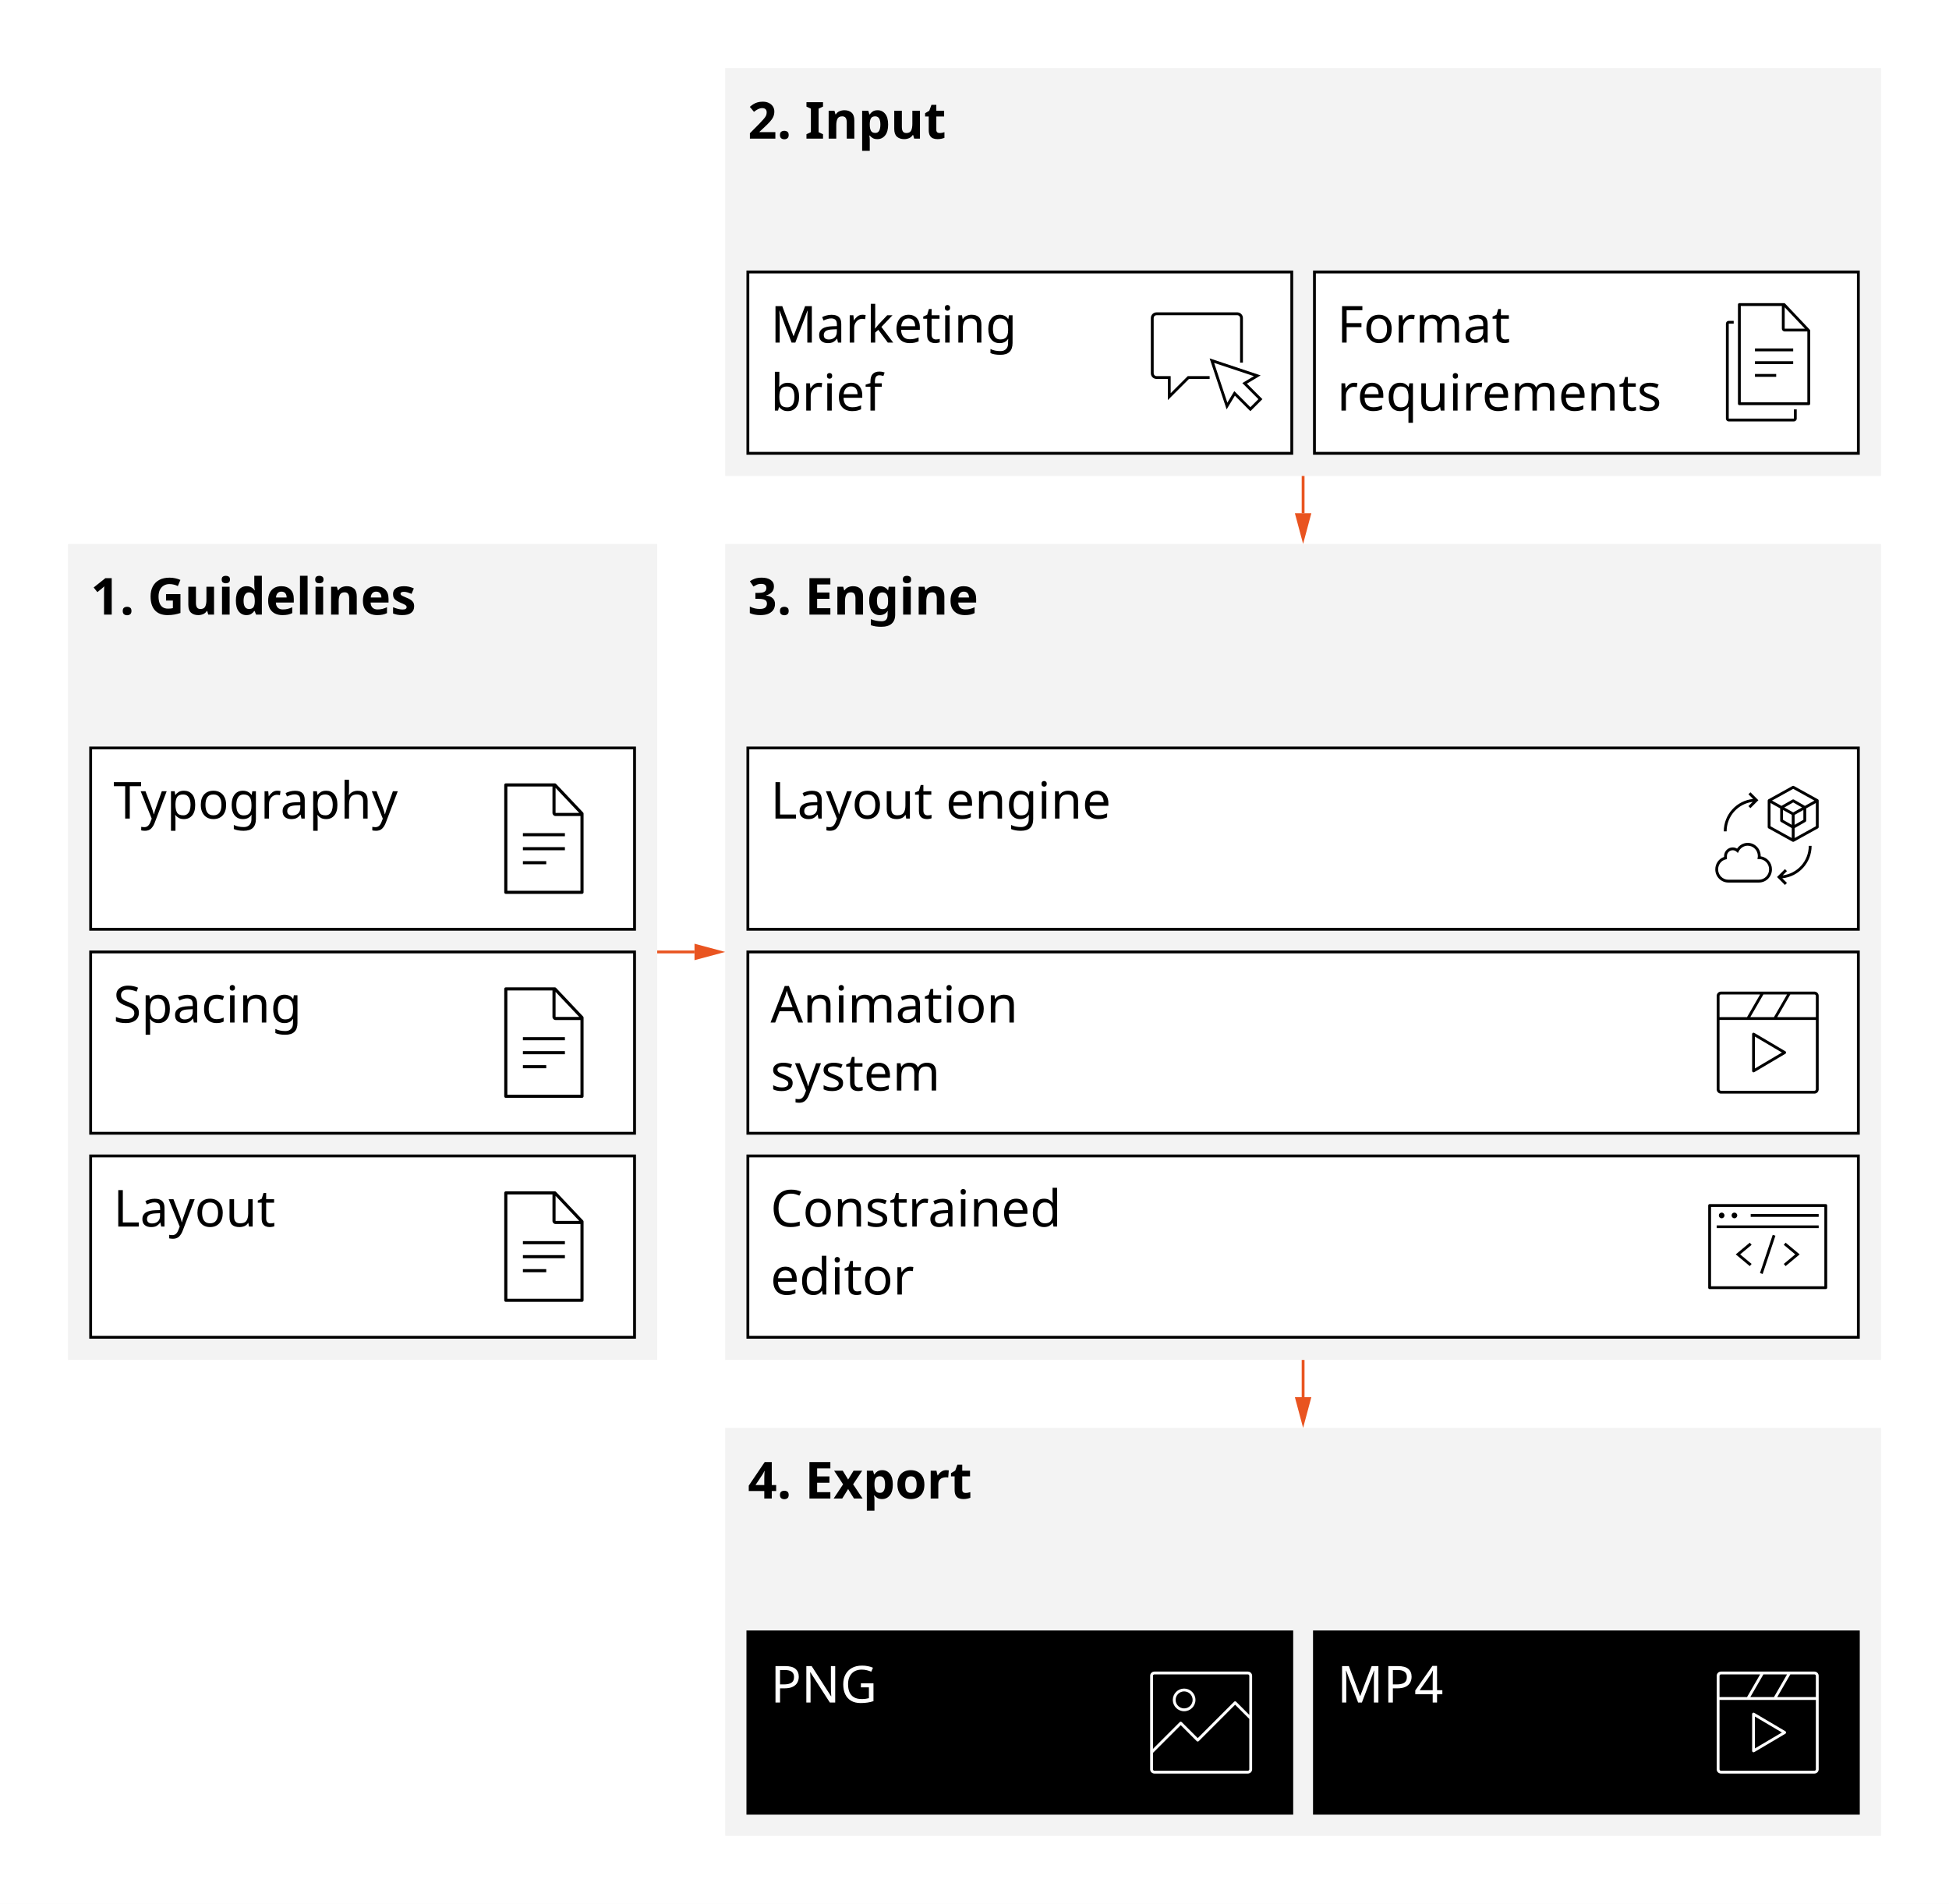
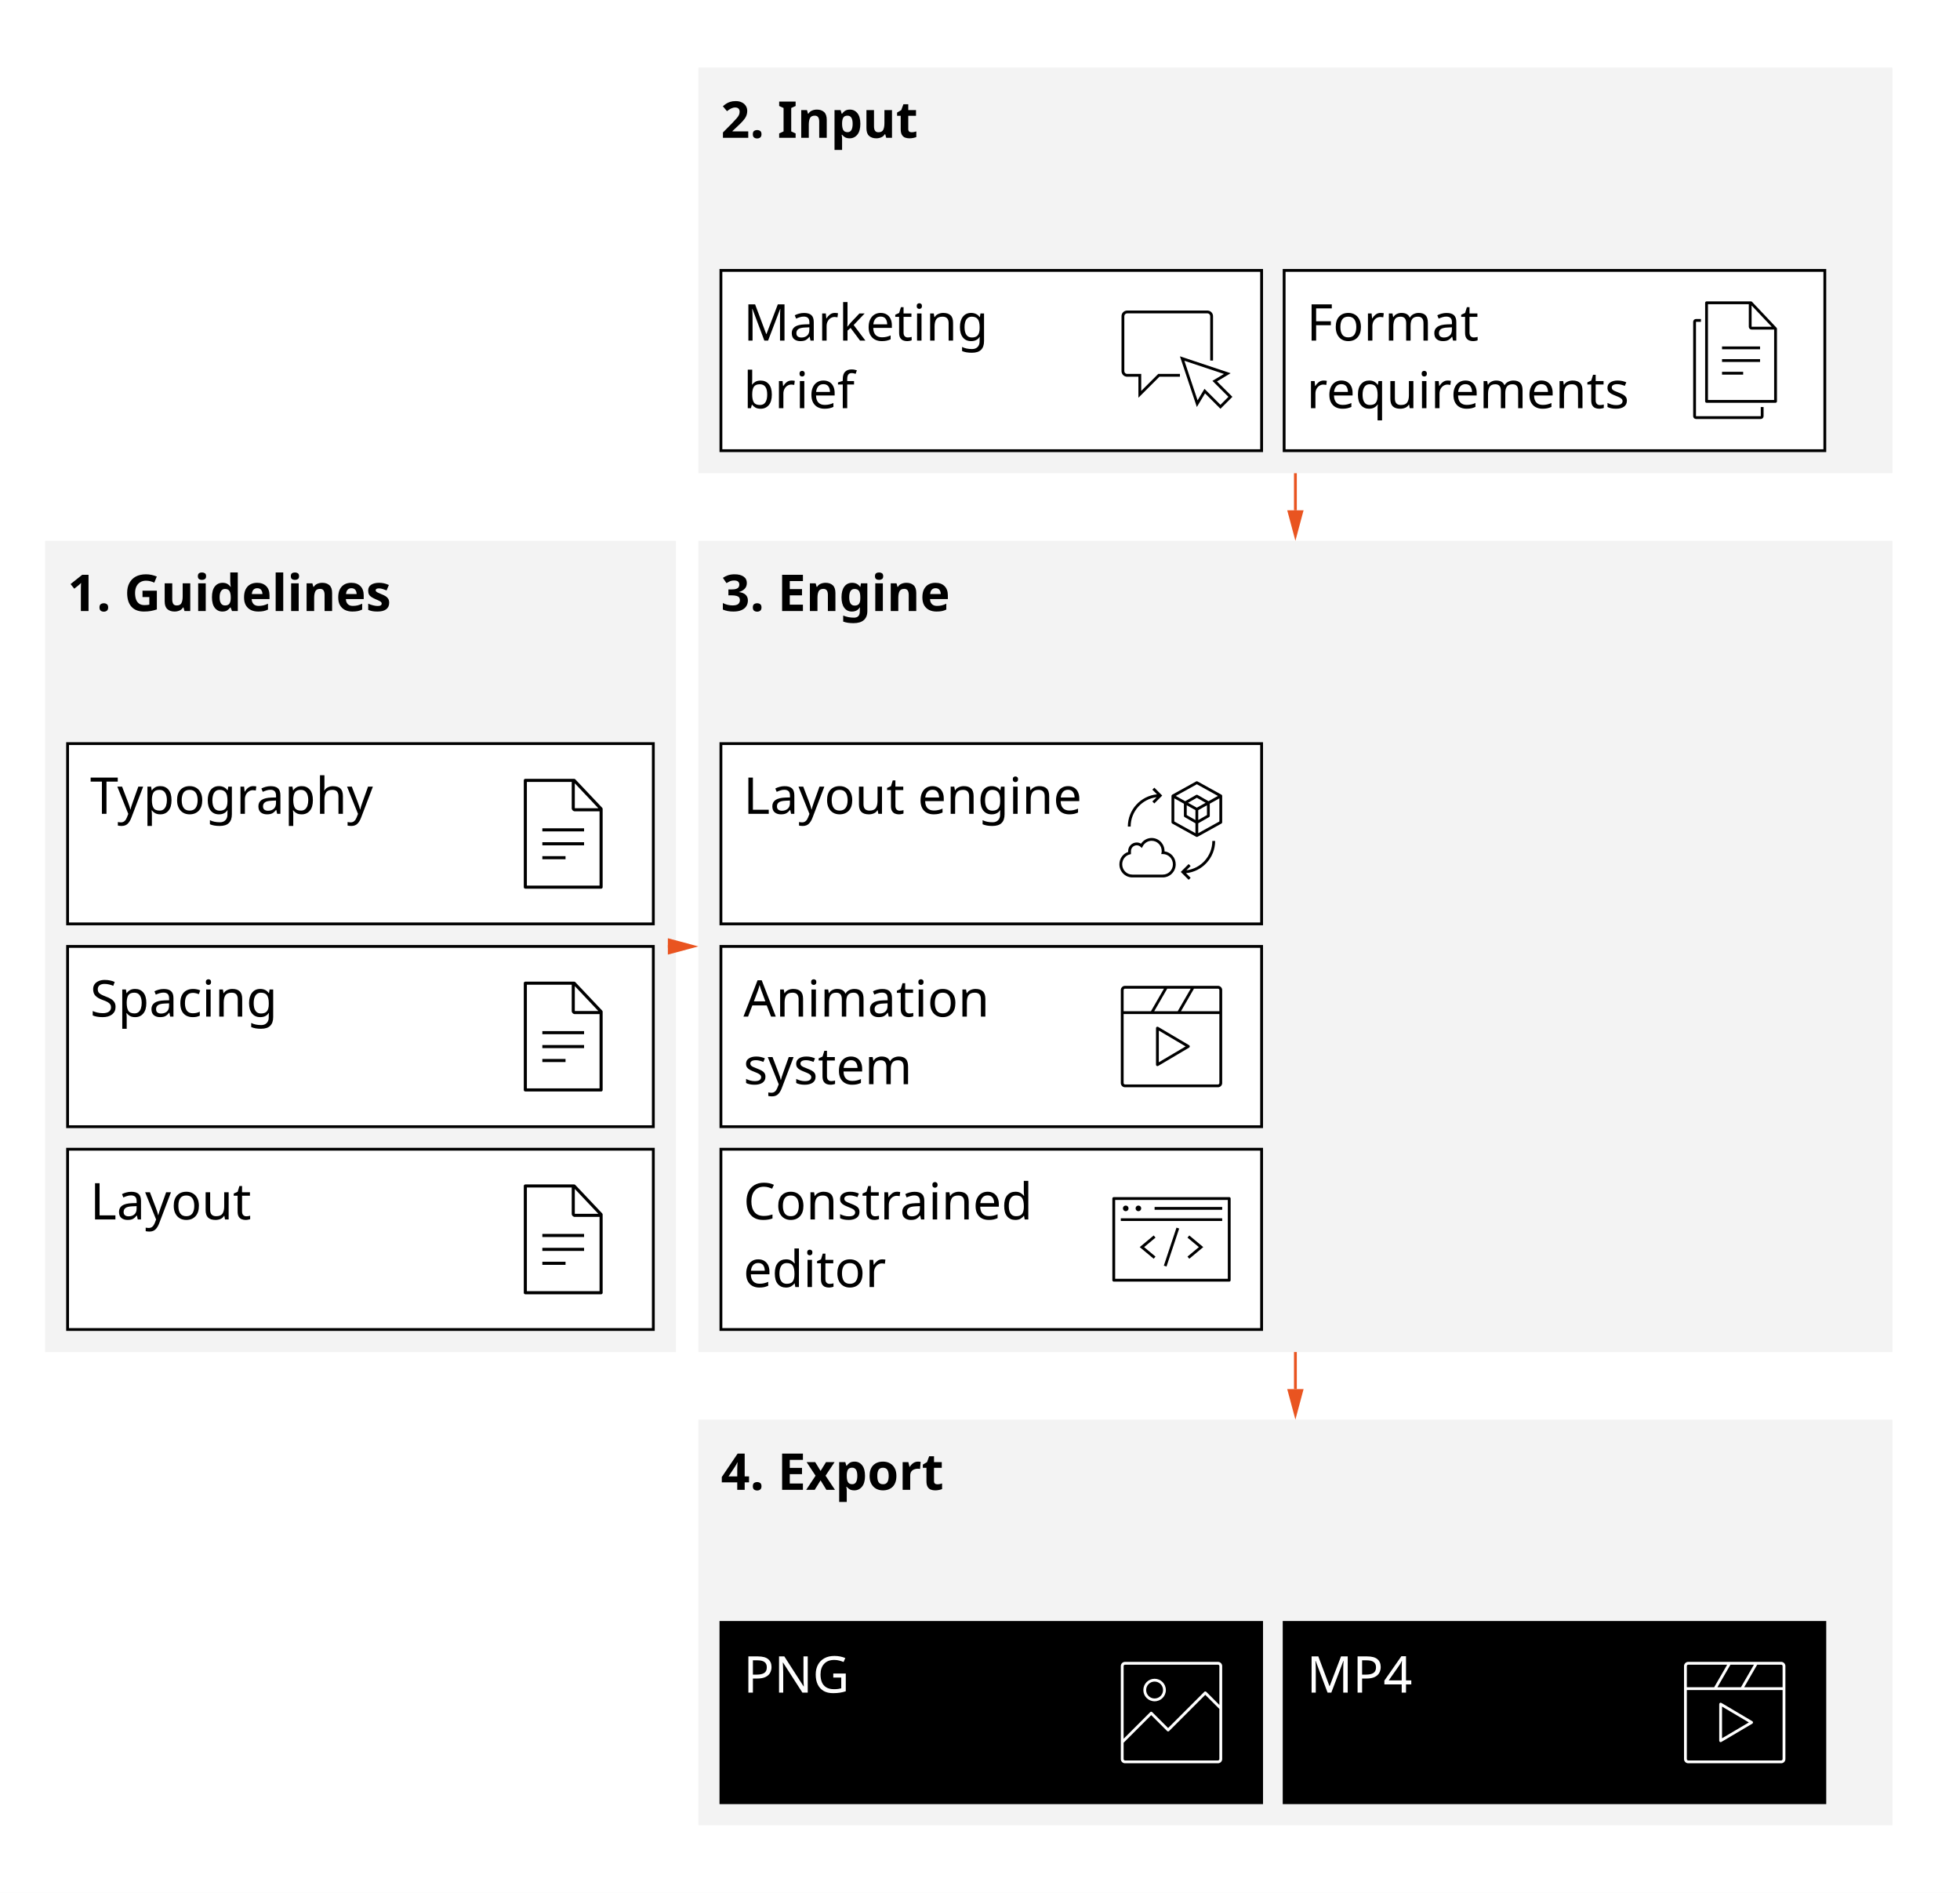
- <svg xmlns="http://www.w3.org/2000/svg" width="688" height="672" viewBox="0 0 688 672" xml:space="preserve">
-   <rect width="688" height="672" fill="#FFFFFF" />
+ <svg xmlns="http://www.w3.org/2000/svg" width="696" height="672" viewBox="0 0 696 672" xml:space="preserve">
+   <rect width="696" height="672" fill="#FFFFFF" />
  <g data-component-id="input_panel">
-     <rect x="256" y="24" width="408" height="144" fill="#F3F3F3" stroke="none" stroke-width="1" stroke-miterlimit="10" />
+     <rect x="248" y="24" width="424" height="144" fill="#F3F3F3" stroke="none" stroke-width="1" stroke-miterlimit="10" />
    <text font-family="Ubuntu Sans">
-       <tspan x="264" y="48.92" font-size="18" font-weight="700" fill="#000000">2. Input</tspan>
+       <tspan x="256" y="48.92" font-size="18" font-weight="700" fill="#000000">2. Input</tspan>
    </text>
  </g>
  <g data-component-id="brief">
-     <rect x="264" y="96" width="192" height="64" fill="#FFFFFF" stroke="#000000" stroke-width="1" stroke-miterlimit="10" />
+     <rect x="256" y="96" width="192" height="64" fill="#FFFFFF" stroke="#000000" stroke-width="1" stroke-miterlimit="10" />
    <text font-family="Ubuntu Sans">
-       <tspan x="272" y="120.92" font-size="18" font-weight="400" fill="#000000">Marketing</tspan>
-       <tspan x="272" y="144.92" font-size="18" font-weight="400" fill="#000000">brief</tspan>
+       <tspan x="264" y="120.92" font-size="18" font-weight="400" fill="#000000">Marketing</tspan>
+       <tspan x="264" y="144.92" font-size="18" font-weight="400" fill="#000000">brief</tspan>
    </text>
-     <g class="dg-icon" transform="translate(400 104)">
+     <g class="dg-icon" transform="translate(392 104)">
      <path fill-rule="evenodd" clip-rule="evenodd" d="M45 28.5L40.155 31.41L45.63 36.885L41.385 41.13L35.91 35.655L33 40.5L27 22.5L45 28.5ZM33.261 38.122L35.712 34.043L41.385 39.716L44.216 36.885L38.543 31.212L42.622 28.761L28.58 24.08L33.261 38.122Z" fill="#000000" />
      <path d="M36.954 6.261C37.963 6.363 38.75 7.214 38.75 8.25V24H37.75V8.25C37.75 7.732 37.357 7.306 36.852 7.255L36.75 7.25H8.25C7.698 7.25 7.25 7.698 7.25 8.25V27.75C7.25 28.302 7.698 28.75 8.25 28.75H13.25V34.793L19.293 28.75H27V29.75H19.707L12.25 37.207V29.75H8.25C7.145 29.75 6.25 28.855 6.25 27.75V8.25C6.25 7.145 7.145 6.25 8.25 6.25H36.75L36.954 6.261Z" fill="#000000" />
    </g>
  </g>
  <g data-component-id="formats">
-     <rect x="464" y="96" width="192" height="64" fill="#FFFFFF" stroke="#000000" stroke-width="1" stroke-miterlimit="10" />
+     <rect x="456" y="96" width="192" height="64" fill="#FFFFFF" stroke="#000000" stroke-width="1" stroke-miterlimit="10" />
    <text font-family="Ubuntu Sans">
-       <tspan x="472" y="120.92" font-size="18" font-weight="400" fill="#000000">Format</tspan>
-       <tspan x="472" y="144.92" font-size="18" font-weight="400" fill="#000000">requirements</tspan>
+       <tspan x="464" y="120.92" font-size="18" font-weight="400" fill="#000000">Format</tspan>
+       <tspan x="464" y="144.92" font-size="18" font-weight="400" fill="#000000">requirements</tspan>
    </text>
-     <g class="dg-icon" transform="translate(600 104)">
+     <g class="dg-icon" transform="translate(592 104)">
      <path d="M27 29H19.5V28H27V29Z" fill="#000000" />
      <path d="M33 24.5H19.5V23.5H33V24.5Z" fill="#000000" />
      <path d="M33 20H19.5V19H33V20Z" fill="#000000" />
      <path d="M12 10.25H10.25V43.75H33.25V40.5H34.25V43.75C34.25 44.302 33.802 44.75 33.25 44.75H10.25C9.698 44.75 9.25 44.302 9.25 43.75V10.25C9.25 9.698 9.698 9.25 10.25 9.25H12V10.25Z" fill="#000000" />
      <path fill-rule="evenodd" clip-rule="evenodd" d="M29.784 3C29.922 3 30.054 3.056 30.148 3.156L38.863 12.376C38.951 12.469 39 12.592 39 12.72V38.5C39 38.776 38.776 39 38.5 39H14C13.724 39 13.5 38.776 13.5 38.5V3.5C13.5 3.258 13.671 3.056 13.899 3.01L14 3H29.784ZM14.5 38H38V13H30C29.448 13 29 12.552 29 12V4H14.5V38ZM30 12H37.133L30 4.456V12Z" fill="#000000" />
    </g>
  </g>
  <g data-component-id="guidelines">
-     <rect x="24" y="192" width="208" height="288" fill="#F3F3F3" stroke="none" stroke-width="1" stroke-miterlimit="10" />
+     <rect x="16" y="192" width="224" height="288" fill="#F3F3F3" stroke="none" stroke-width="1" stroke-miterlimit="10" />
    <text font-family="Ubuntu Sans">
-       <tspan x="32" y="216.92" font-size="18" font-weight="700" fill="#000000">1. Guidelines</tspan>
+       <tspan x="24" y="216.92" font-size="18" font-weight="700" fill="#000000">1. Guidelines</tspan>
    </text>
  </g>
  <g data-component-id="typo">
-     <rect x="32" y="264" width="192" height="64" fill="#FFFFFF" stroke="#000000" stroke-width="1" stroke-miterlimit="10" />
+     <rect x="24" y="264" width="208" height="64" fill="#FFFFFF" stroke="#000000" stroke-width="1" stroke-miterlimit="10" />
    <text font-family="Ubuntu Sans">
-       <tspan x="40" y="288.92" font-size="18" font-weight="400" fill="#000000">Typography</tspan>
+       <tspan x="32" y="288.92" font-size="18" font-weight="400" fill="#000000">Typography</tspan>
    </text>
-     <g class="dg-icon" transform="translate(168 272)">
+     <g class="dg-icon" transform="translate(176 272)">
      <path d="M24.823 33.049H16.588V31.951H24.823V33.049Z" fill="#000000" />
      <path d="M31.411 28.107H16.588V27.01H31.411V28.107Z" fill="#000000" />
      <path d="M31.411 23.166H16.588V22.068H31.411V23.166Z" fill="#000000" />
      <path fill-rule="evenodd" clip-rule="evenodd" d="M27.881 4.5C28.032 4.5 28.177 4.562 28.28 4.672L37.85 14.795C37.946 14.897 38 15.032 38 15.172V42.951L37.989 43.062C37.945 43.276 37.776 43.445 37.562 43.489L37.451 43.5H10.549C10.284 43.5 10.062 43.312 10.011 43.062L10 42.951V5.049C10 4.746 10.246 4.5 10.549 4.5H27.881ZM11.098 42.402H36.902V16.029H28.117C27.511 16.029 27.02 15.537 27.02 14.931V5.598H11.098V42.402ZM28.117 14.931H36.467L28.117 6.098V14.931Z" fill="#000000" />
    </g>
  </g>
  <g data-component-id="spacing_guide">
-     <rect x="32" y="336" width="192" height="64" fill="#FFFFFF" stroke="#000000" stroke-width="1" stroke-miterlimit="10" />
+     <rect x="24" y="336" width="208" height="64" fill="#FFFFFF" stroke="#000000" stroke-width="1" stroke-miterlimit="10" />
    <text font-family="Ubuntu Sans">
-       <tspan x="40" y="360.92" font-size="18" font-weight="400" fill="#000000">Spacing</tspan>
+       <tspan x="32" y="360.92" font-size="18" font-weight="400" fill="#000000">Spacing</tspan>
    </text>
-     <g class="dg-icon" transform="translate(168 344)">
+     <g class="dg-icon" transform="translate(176 344)">
      <path d="M24.823 33.049H16.588V31.951H24.823V33.049Z" fill="#000000" />
      <path d="M31.411 28.107H16.588V27.01H31.411V28.107Z" fill="#000000" />
      <path d="M31.411 23.166H16.588V22.068H31.411V23.166Z" fill="#000000" />
      <path fill-rule="evenodd" clip-rule="evenodd" d="M27.881 4.5C28.032 4.5 28.177 4.562 28.28 4.672L37.85 14.795C37.946 14.897 38 15.032 38 15.172V42.951L37.989 43.062C37.945 43.276 37.776 43.445 37.562 43.489L37.451 43.5H10.549C10.284 43.5 10.062 43.312 10.011 43.062L10 42.951V5.049C10 4.746 10.246 4.5 10.549 4.5H27.881ZM11.098 42.402H36.902V16.029H28.117C27.511 16.029 27.02 15.537 27.02 14.931V5.598H11.098V42.402ZM28.117 14.931H36.467L28.117 6.098V14.931Z" fill="#000000" />
    </g>
  </g>
  <g data-component-id="layout_guide">
-     <rect x="32" y="408" width="192" height="64" fill="#FFFFFF" stroke="#000000" stroke-width="1" stroke-miterlimit="10" />
+     <rect x="24" y="408" width="208" height="64" fill="#FFFFFF" stroke="#000000" stroke-width="1" stroke-miterlimit="10" />
    <text font-family="Ubuntu Sans">
-       <tspan x="40" y="432.92" font-size="18" font-weight="400" fill="#000000">Layout</tspan>
+       <tspan x="32" y="432.92" font-size="18" font-weight="400" fill="#000000">Layout</tspan>
    </text>
-     <g class="dg-icon" transform="translate(168 416)">
+     <g class="dg-icon" transform="translate(176 416)">
      <path d="M24.823 33.049H16.588V31.951H24.823V33.049Z" fill="#000000" />
      <path d="M31.411 28.107H16.588V27.01H31.411V28.107Z" fill="#000000" />
      <path d="M31.411 23.166H16.588V22.068H31.411V23.166Z" fill="#000000" />
      <path fill-rule="evenodd" clip-rule="evenodd" d="M27.881 4.5C28.032 4.5 28.177 4.562 28.28 4.672L37.85 14.795C37.946 14.897 38 15.032 38 15.172V42.951L37.989 43.062C37.945 43.276 37.776 43.445 37.562 43.489L37.451 43.5H10.549C10.284 43.5 10.062 43.312 10.011 43.062L10 42.951V5.049C10 4.746 10.246 4.5 10.549 4.5H27.881ZM11.098 42.402H36.902V16.029H28.117C27.511 16.029 27.02 15.537 27.02 14.931V5.598H11.098V42.402ZM28.117 14.931H36.467L28.117 6.098V14.931Z" fill="#000000" />
    </g>
  </g>
  <g data-component-id="engine">
-     <rect x="256" y="192" width="408" height="288" fill="#F3F3F3" stroke="none" stroke-width="1" stroke-miterlimit="10" />
+     <rect x="248" y="192" width="424" height="288" fill="#F3F3F3" stroke="none" stroke-width="1" stroke-miterlimit="10" />
    <text font-family="Ubuntu Sans">
-       <tspan x="264" y="216.92" font-size="18" font-weight="700" fill="#000000">3. Engine</tspan>
+       <tspan x="256" y="216.92" font-size="18" font-weight="700" fill="#000000">3. Engine</tspan>
    </text>
  </g>
  <g data-component-id="layout_engine">
-     <rect x="264" y="264" width="392" height="64" fill="#FFFFFF" stroke="#000000" stroke-width="1" stroke-miterlimit="10" />
+     <rect x="256" y="264" width="192" height="64" fill="#FFFFFF" stroke="#000000" stroke-width="1" stroke-miterlimit="10" />
    <text font-family="Ubuntu Sans">
-       <tspan x="272" y="288.92" font-size="18" font-weight="400" fill="#000000">Layout engine</tspan>
+       <tspan x="264" y="288.92" font-size="18" font-weight="400" fill="#000000">Layout engine</tspan>
    </text>
-     <g class="dg-icon" transform="translate(600 272)">
+     <g class="dg-icon" transform="translate(392 272)">
      <path d="M39.5 26.556C39.5 32.519 34.961 37.421 29.149 37.998L30.798 39.647L30.091 40.353L27.293 37.556L30.091 34.758L30.798 35.465L29.288 36.974C34.479 36.338 38.5 31.918 38.5 26.556H39.5Z" fill="#000000" />
      <path d="M20.707 10.444L17.909 13.242L17.202 12.535L18.711 11.025C13.52 11.661 9.5 16.082 9.5 21.444H8.5C8.5 15.481 13.039 10.578 18.85 10.001L17.202 8.354L17.909 7.646L20.707 10.444Z" fill="#000000" />
      <path fill-rule="evenodd" clip-rule="evenodd" d="M32.758 5.423C32.908 5.34 33.092 5.34 33.242 5.423L41.742 10.128C41.901 10.216 42 10.383 42 10.565V19.938C42 20.119 41.901 20.287 41.742 20.375L33.242 25.079C33.092 25.163 32.908 25.163 32.758 25.079L24.258 20.375C24.099 20.287 24 20.119 24 19.938V10.565C24 10.383 24.099 10.216 24.258 10.128L32.758 5.423ZM25 19.643L32.5 23.793V20.284L28.659 18.09C28.504 18.001 28.407 17.835 28.407 17.656V13.332L25 11.433V19.643ZM37.592 13.333V17.656C37.592 17.836 37.495 18.001 37.34 18.09L33.5 20.284V23.793L41 19.643V11.433L37.592 13.333ZM29.407 17.365L32.5 19.133V15.615L29.407 13.89V17.365ZM33.5 15.615V19.132L36.592 17.365V13.891L33.5 15.615ZM31.199 12.254L29.877 13.007L32.999 14.748L36.12 13.008L32.999 11.225L31.199 12.254ZM25.513 10.574L28.857 12.44L32.752 10.215C32.906 10.127 33.094 10.127 33.248 10.215L37.14 12.44L40.486 10.574L33 6.432L25.513 10.574Z" fill="#000000" />
      <path fill-rule="evenodd" clip-rule="evenodd" d="M16.941 25.5C19.491 25.5 21.526 27.589 21.526 30.143C21.526 30.18 21.523 30.218 21.521 30.255C23.778 30.552 25.5 32.491 25.5 34.857C25.5 37.411 23.465 39.5 20.915 39.5H10.085C7.535 39.5 5.5 37.411 5.5 34.857C5.5 32.859 6.734 31.078 8.606 30.463V30.172C8.606 28.47 9.975 27.1 11.652 27.1C12.197 27.1 12.72 27.25 13.183 27.529C14.026 26.285 15.428 25.5 16.941 25.5ZM16.941 26.5C15.627 26.5 14.394 27.273 13.776 28.484L13.48 29.064L12.997 28.629C12.61 28.28 12.14 28.1 11.652 28.1C10.532 28.1 9.606 29.017 9.606 30.172V31.239L9.219 31.329C7.612 31.702 6.5 33.161 6.5 34.857C6.5 36.874 8.102 38.5 10.085 38.5H20.915C22.898 38.5 24.5 36.874 24.5 34.857C24.5 32.839 22.923 31.239 20.964 31.214L20.371 31.207L20.479 30.623L20.48 30.622C20.48 30.622 20.48 30.618 20.48 30.615C20.482 30.608 20.483 30.597 20.485 30.583C20.49 30.555 20.497 30.514 20.503 30.466C20.516 30.366 20.526 30.247 20.526 30.143C20.526 28.126 18.924 26.5 16.941 26.5Z" fill="#000000" />
    </g>
  </g>
  <g data-component-id="anim_system">
-     <rect x="264" y="336" width="392" height="64" fill="#FFFFFF" stroke="#000000" stroke-width="1" stroke-miterlimit="10" />
+     <rect x="256" y="336" width="192" height="64" fill="#FFFFFF" stroke="#000000" stroke-width="1" stroke-miterlimit="10" />
    <text font-family="Ubuntu Sans">
-       <tspan x="272" y="360.92" font-size="18" font-weight="400" fill="#000000">Animation</tspan>
-       <tspan x="272" y="384.92" font-size="18" font-weight="400" fill="#000000">system</tspan>
+       <tspan x="264" y="360.92" font-size="18" font-weight="400" fill="#000000">Animation</tspan>
+       <tspan x="264" y="384.92" font-size="18" font-weight="400" fill="#000000">system</tspan>
    </text>
-     <g class="dg-icon" transform="translate(600 344)">
+     <g class="dg-icon" transform="translate(392 344)">
      <path fill-rule="evenodd" clip-rule="evenodd" d="M40.653 6.008C41.41 6.085 42 6.723 42 7.5V40.5L41.992 40.653C41.92 41.359 41.359 41.92 40.653 41.992L40.5 42H7.5C6.723 42 6.085 41.41 6.008 40.653L6 40.5V7.5C6 6.672 6.672 6 7.5 6H40.5L40.653 6.008ZM7 40.5C7 40.776 7.224 41 7.5 41H40.5C40.776 41 41 40.776 41 40.5V16H7V40.5ZM7.5 7C7.224 7 7 7.224 7 7.5V15H16.712L21.33 7H7.5ZM27.365 15H41V7.5C41 7.224 40.776 7 40.5 7H31.984L27.365 15ZM17.865 15H26.212L30.83 7H22.484L17.865 15Z" fill="#000000" />
      <path fill-rule="evenodd" clip-rule="evenodd" d="M18.752 20.565C18.908 20.476 19.099 20.478 19.254 20.569L30.254 27.069C30.406 27.159 30.5 27.323 30.5 27.5C30.5 27.677 30.406 27.841 30.254 27.93L19.254 34.431C19.099 34.522 18.908 34.523 18.752 34.434C18.596 34.345 18.5 34.179 18.5 34V21C18.5 20.82 18.596 20.654 18.752 20.565ZM19.5 33.123L29.017 27.5L19.5 21.876V33.123Z" fill="#000000" />
    </g>
  </g>
  <g data-component-id="editor_box">
-     <rect x="264" y="408" width="392" height="64" fill="#FFFFFF" stroke="#000000" stroke-width="1" stroke-miterlimit="10" />
+     <rect x="256" y="408" width="192" height="64" fill="#FFFFFF" stroke="#000000" stroke-width="1" stroke-miterlimit="10" />
    <text font-family="Ubuntu Sans">
-       <tspan x="272" y="432.92" font-size="18" font-weight="400" fill="#000000">Constrained</tspan>
-       <tspan x="272" y="456.92" font-size="18" font-weight="400" fill="#000000">editor</tspan>
+       <tspan x="264" y="432.92" font-size="18" font-weight="400" fill="#000000">Constrained</tspan>
+       <tspan x="264" y="456.92" font-size="18" font-weight="400" fill="#000000">editor</tspan>
    </text>
-     <g class="dg-icon" transform="translate(600 416)">
+     <g class="dg-icon" transform="translate(392 416)">
      <path d="M42 17.475H6V16.525H42V17.475Z" fill="#000000" />
      <path d="M42 13.5H18V12.5H42V13.5Z" fill="#000000" />
      <path fill-rule="evenodd" clip-rule="evenodd" d="M44.601 9.01C44.829 9.056 45 9.258 45 9.5V38.5C45 38.742 44.829 38.944 44.601 38.99L44.5 39H3.5C3.258 39 3.056 38.829 3.01 38.601L3 38.5V9.5C3 9.224 3.224 9 3.5 9H44.5L44.601 9.01ZM4 38H44V10H4V38Z" fill="#000000" />
      <path d="M7.75 12C8.302 12 8.75 12.448 8.75 13C8.75 13.552 8.302 14 7.75 14C7.198 14 6.75 13.552 6.75 13C6.75 12.448 7.198 12 7.75 12Z" fill="#000000" />
      <path d="M12.25 12C12.802 12 13.25 12.448 13.25 13C13.25 13.552 12.802 14 12.25 14C11.698 14 11.25 13.552 11.25 13C11.25 12.448 11.698 12 12.25 12Z" fill="#000000" />
      <path d="M26.725 20.158L22.225 33.658L21.275 33.342L25.775 19.842L26.725 20.158Z" fill="#000000" />
      <path d="M18.32 23.384L14.28 26.75L18.32 30.116L17.68 30.884L12.719 26.75L17.68 22.616L18.32 23.384Z" fill="#000000" />
      <path d="M35.281 26.75L30.32 30.884L29.68 30.116L33.72 26.75L29.68 23.384L30.32 22.616L35.281 26.75Z" fill="#000000" />
    </g>
  </g>
  <g data-component-id="export_panel">
-     <rect x="256" y="504" width="408" height="144" fill="#F3F3F3" stroke="none" stroke-width="1" stroke-miterlimit="10" />
+     <rect x="248" y="504" width="424" height="144" fill="#F3F3F3" stroke="none" stroke-width="1" stroke-miterlimit="10" />
    <text font-family="Ubuntu Sans">
-       <tspan x="264" y="528.92" font-size="18" font-weight="700" fill="#000000">4. Export</tspan>
+       <tspan x="256" y="528.92" font-size="18" font-weight="700" fill="#000000">4. Export</tspan>
    </text>
  </g>
  <g data-component-id="output_png">
-     <rect x="264" y="576" width="192" height="64" fill="#000000" stroke="#000000" stroke-width="1" stroke-miterlimit="10" />
+     <rect x="256" y="576" width="192" height="64" fill="#000000" stroke="#000000" stroke-width="1" stroke-miterlimit="10" />
    <text font-family="Ubuntu Sans">
-       <tspan x="272" y="600.92" font-size="18" font-weight="400" fill="#FFFFFF">PNG</tspan>
+       <tspan x="264" y="600.92" font-size="18" font-weight="400" fill="#FFFFFF">PNG</tspan>
    </text>
-     <g class="dg-icon" transform="translate(400 584)">
+     <g class="dg-icon" transform="translate(392 584)">
      <path fill-rule="evenodd" clip-rule="evenodd" d="M40.653 6.008C41.41 6.085 42 6.723 42 7.5V40.5L41.992 40.653C41.92 41.359 41.359 41.92 40.653 41.992L40.5 42H7.5C6.723 42 6.085 41.41 6.008 40.653L6 40.5V7.5C6 6.672 6.672 6 7.5 6H40.5L40.653 6.008ZM23.153 30.554C22.958 30.749 22.642 30.749 22.446 30.554L16.8 24.907L7 34.707V40.5C7 40.776 7.224 41 7.5 41H40.5C40.776 41 41 40.776 41 40.5V22.707L36 17.707L23.153 30.554ZM7.5 7C7.224 7 7 7.224 7 7.5V33.293L16.446 23.847L16.524 23.782C16.718 23.654 16.982 23.676 17.153 23.847L22.8 29.493L35.647 16.646L35.725 16.582C35.919 16.454 36.183 16.476 36.353 16.646L41 21.293V7.5C41 7.224 40.776 7 40.5 7H7.5Z" fill="#FFFFFF" />
      <path fill-rule="evenodd" clip-rule="evenodd" d="M18 12C20.209 12 22 13.791 22 16C22 18.209 20.209 20 18 20C15.791 20 14 18.209 14 16C14 13.791 15.791 12 18 12ZM18 13C16.343 13 15 14.343 15 16C15 17.657 16.343 19 18 19C19.657 19 21 17.657 21 16C21 14.343 19.657 13 18 13Z" fill="#FFFFFF" />
    </g>
  </g>
  <g data-component-id="output_mp4">
-     <rect x="464" y="576" width="192" height="64" fill="#000000" stroke="#000000" stroke-width="1" stroke-miterlimit="10" />
+     <rect x="456" y="576" width="192" height="64" fill="#000000" stroke="#000000" stroke-width="1" stroke-miterlimit="10" />
    <text font-family="Ubuntu Sans">
-       <tspan x="472" y="600.92" font-size="18" font-weight="400" fill="#FFFFFF">MP4</tspan>
+       <tspan x="464" y="600.92" font-size="18" font-weight="400" fill="#FFFFFF">MP4</tspan>
    </text>
-     <g class="dg-icon" transform="translate(600 584)">
+     <g class="dg-icon" transform="translate(592 584)">
      <path fill-rule="evenodd" clip-rule="evenodd" d="M40.653 6.008C41.41 6.085 42 6.723 42 7.5V40.5L41.992 40.653C41.92 41.359 41.359 41.92 40.653 41.992L40.5 42H7.5C6.723 42 6.085 41.41 6.008 40.653L6 40.5V7.5C6 6.672 6.672 6 7.5 6H40.5L40.653 6.008ZM7 40.5C7 40.776 7.224 41 7.5 41H40.5C40.776 41 41 40.776 41 40.5V16H7V40.5ZM7.5 7C7.224 7 7 7.224 7 7.5V15H16.712L21.33 7H7.5ZM27.365 15H41V7.5C41 7.224 40.776 7 40.5 7H31.984L27.365 15ZM17.865 15H26.212L30.83 7H22.484L17.865 15Z" fill="#FFFFFF" />
      <path fill-rule="evenodd" clip-rule="evenodd" d="M18.752 20.565C18.908 20.476 19.099 20.478 19.254 20.569L30.254 27.069C30.406 27.159 30.5 27.323 30.5 27.5C30.5 27.677 30.406 27.841 30.254 27.93L19.254 34.431C19.099 34.522 18.908 34.523 18.752 34.434C18.596 34.345 18.5 34.179 18.5 34V21C18.5 20.82 18.596 20.654 18.752 20.565ZM19.5 33.123L29.017 27.5L19.5 21.876V33.123Z" fill="#FFFFFF" />
    </g>
  </g>
  <g data-component-id="_auto_1">
    <line x1="460" y1="168" x2="460" y2="181.159" fill="none" stroke="#E95420" stroke-width="1" stroke-miterlimit="10" />
    <polygon points="457.095,181.159 460,192 462.905,181.159" fill="#E95420" />
  </g>
  <g data-component-id="_auto_2">
-     <line x1="232" y1="336" x2="245.159" y2="336" fill="none" stroke="#E95420" stroke-width="1" stroke-miterlimit="10" />
-     <polygon points="245.159,333.095 256,336 245.159,338.905" fill="#E95420" />
+     <line x1="240" y1="336" x2="237.159" y2="336" fill="none" stroke="#E95420" stroke-width="1" stroke-miterlimit="10" />
+     <polygon points="237.159,333.095 248,336 237.159,338.905" fill="#E95420" />
  </g>
  <g data-component-id="_auto_3">
    <line x1="460" y1="480" x2="460" y2="493.159" fill="none" stroke="#E95420" stroke-width="1" stroke-miterlimit="10" />
    <polygon points="457.095,493.159 460,504 462.905,493.159" fill="#E95420" />
  </g>
</svg>
